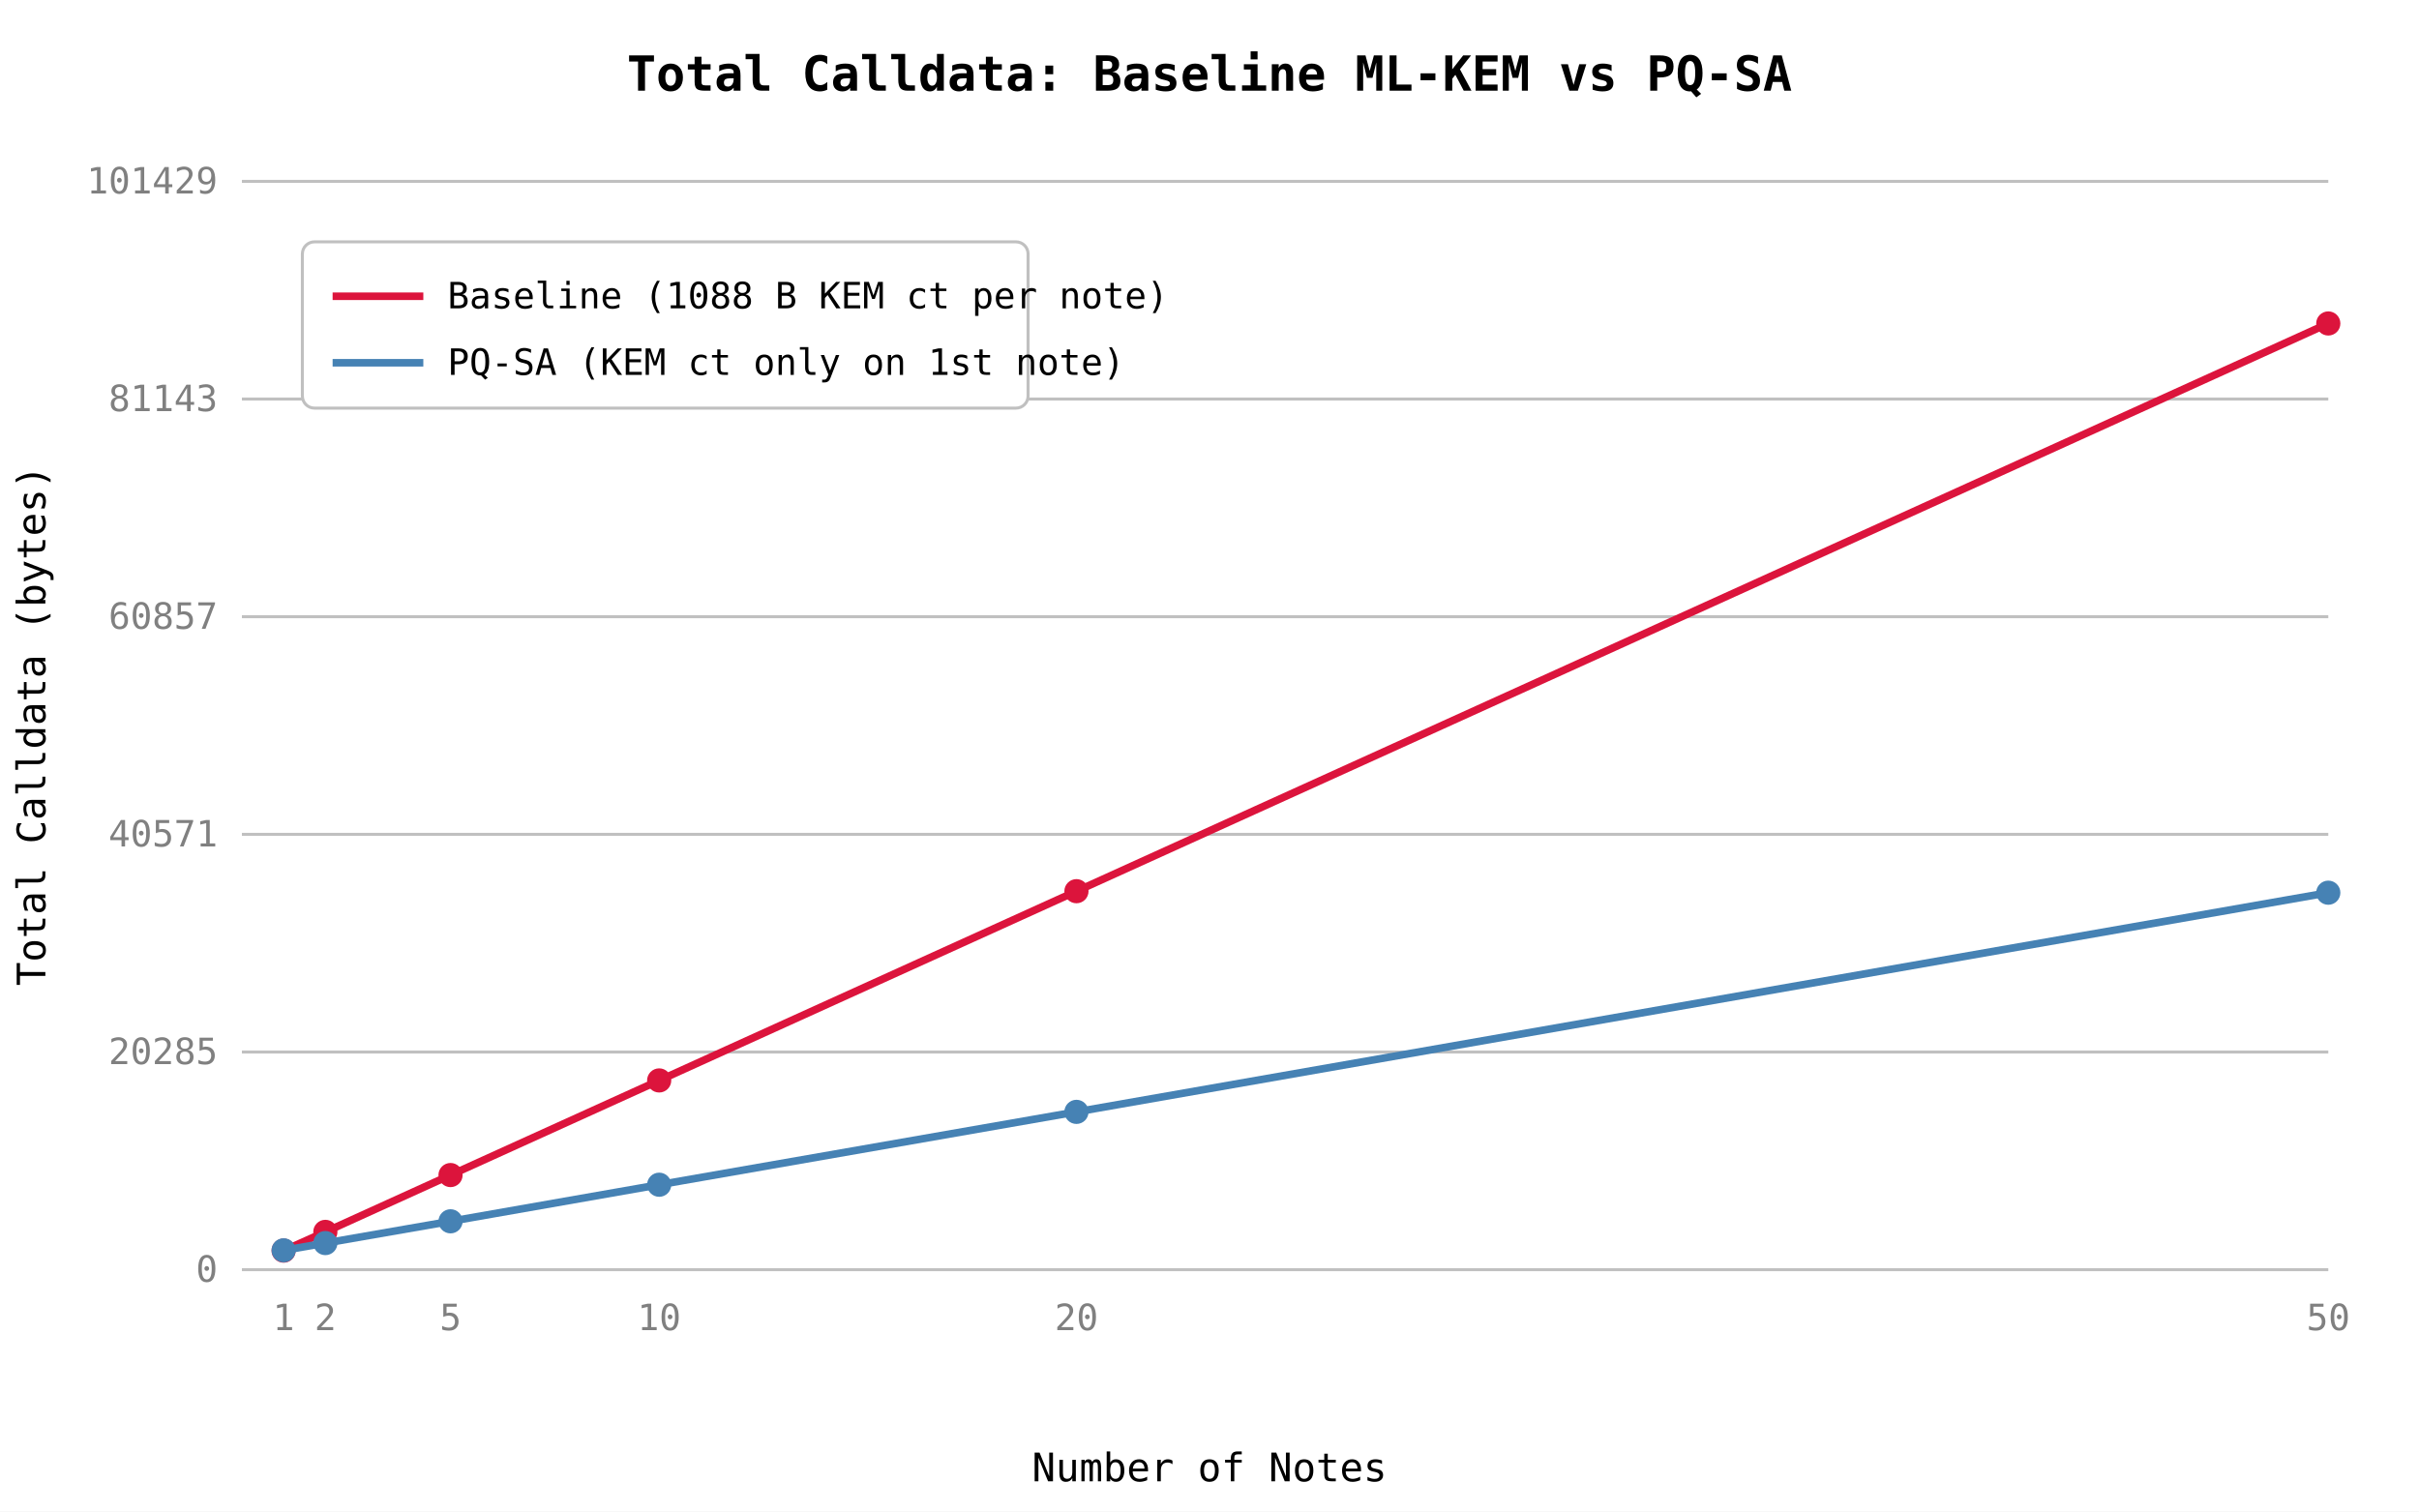
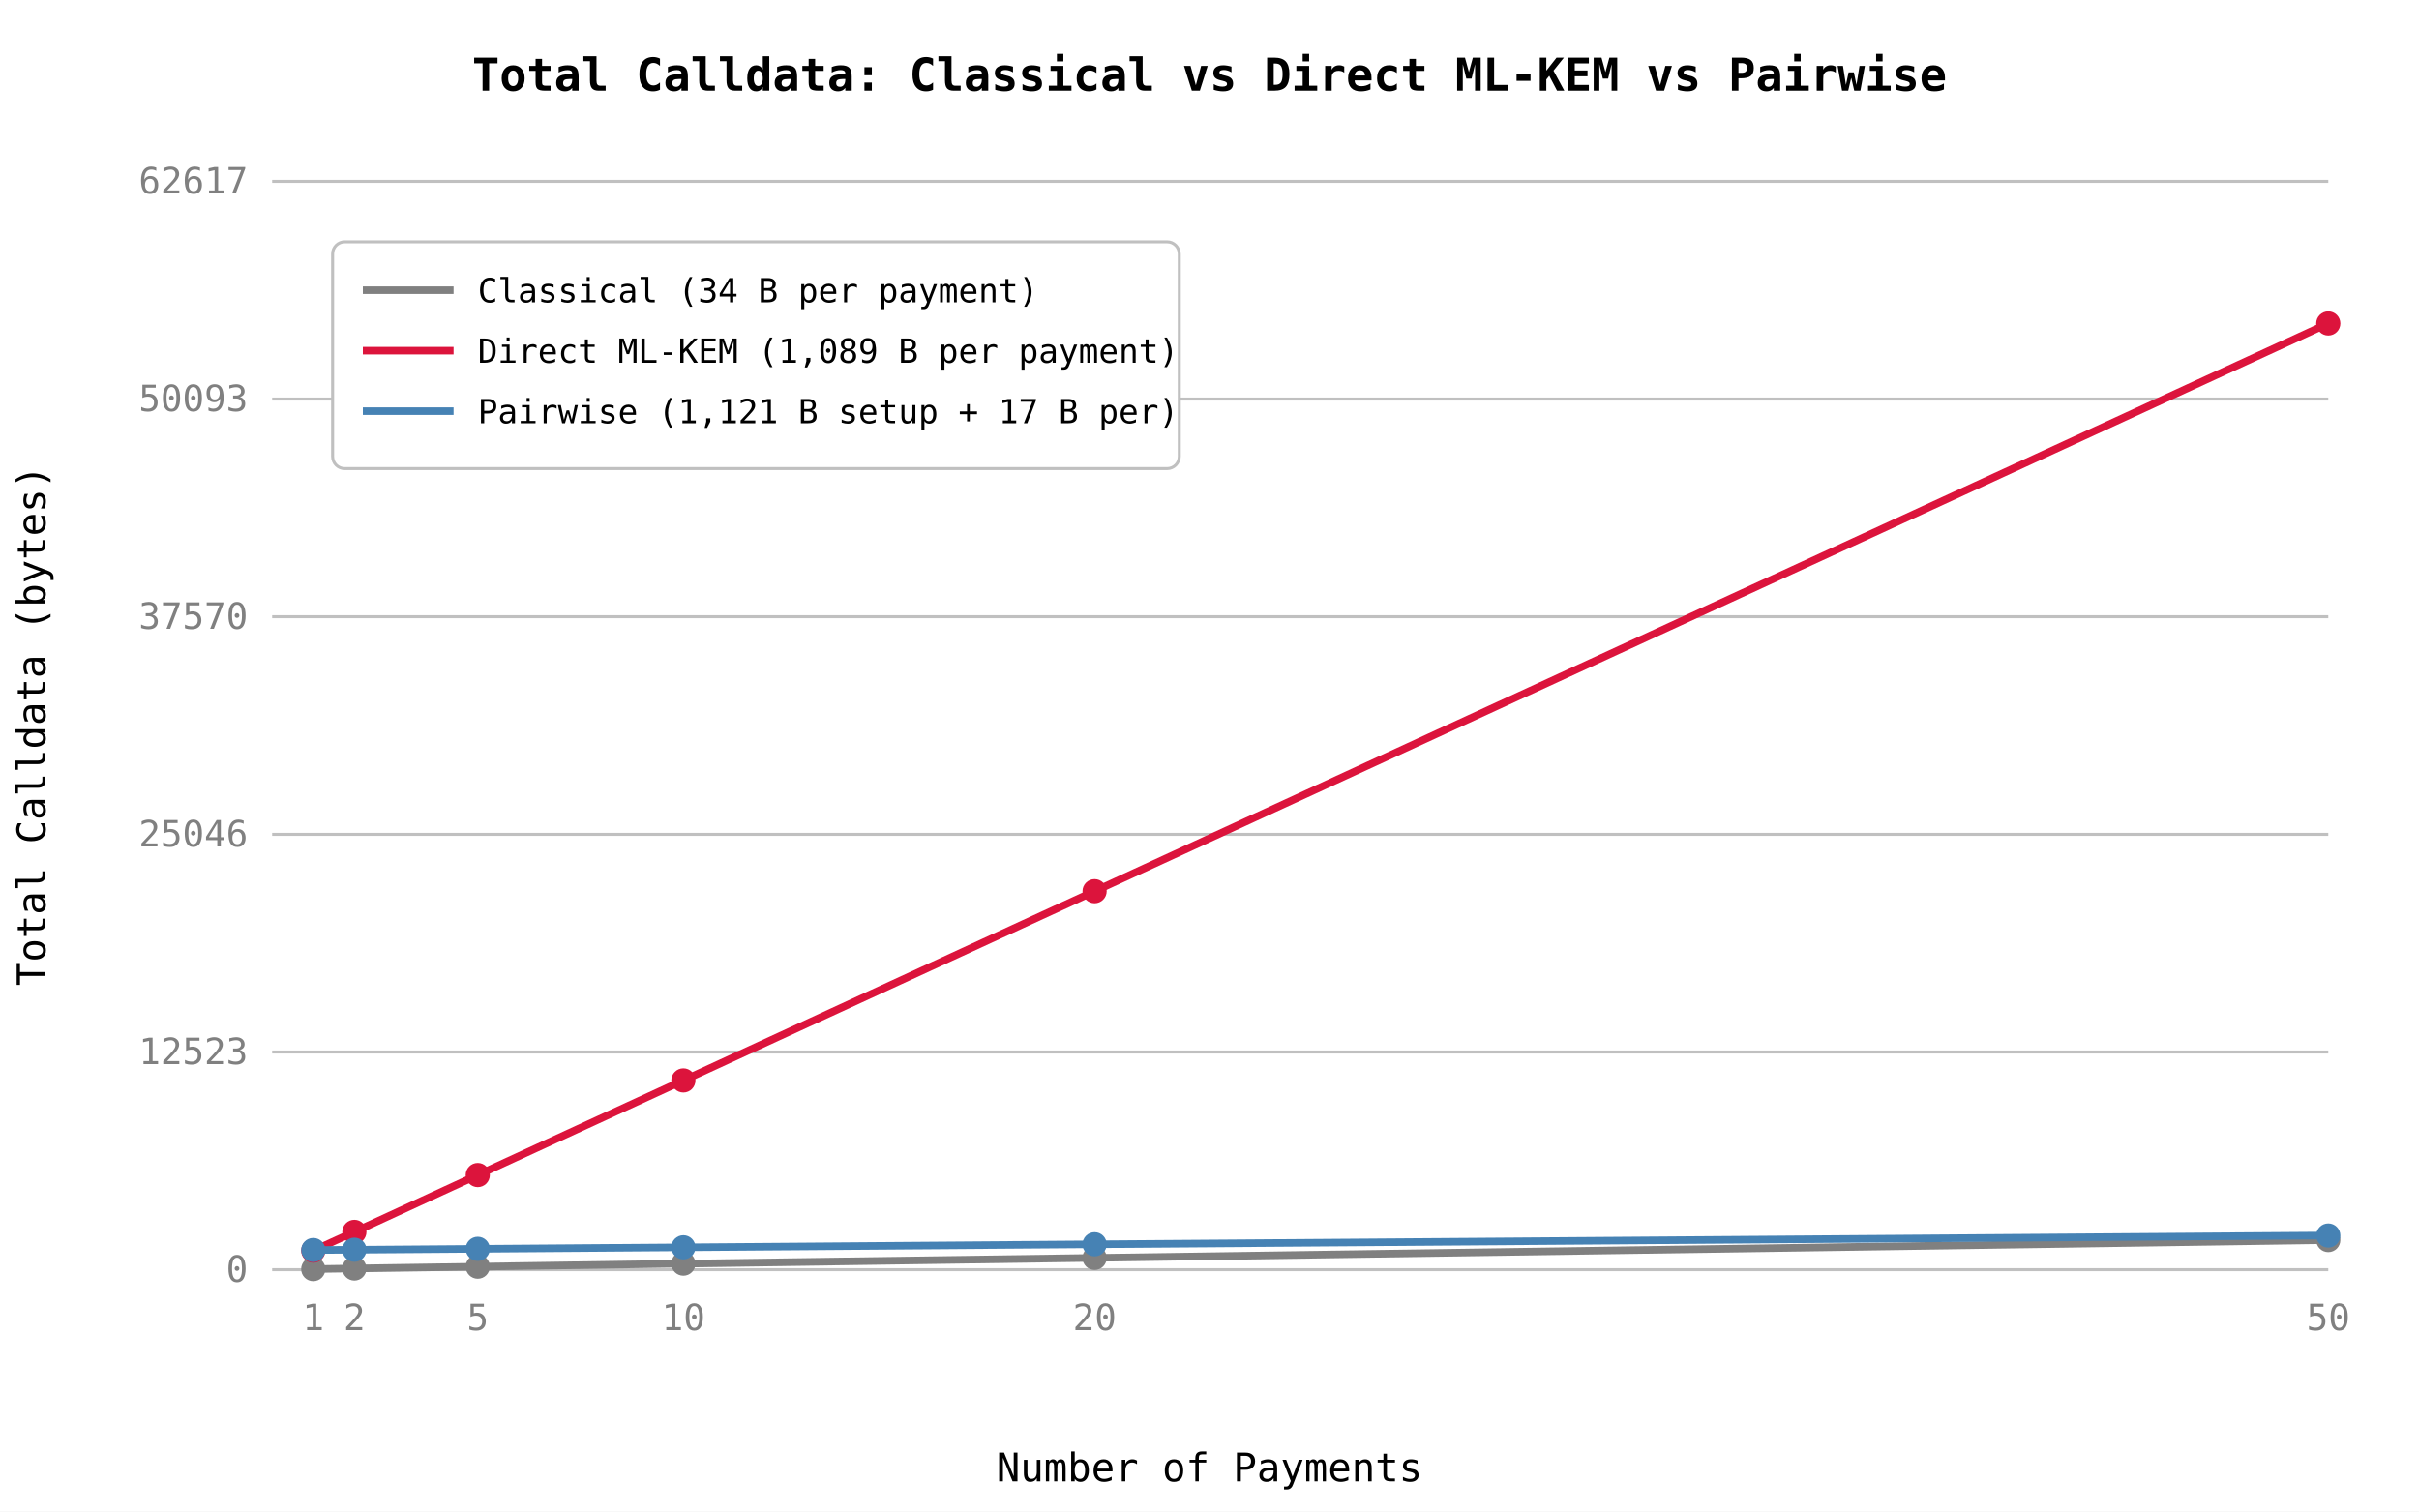
<svg xmlns="http://www.w3.org/2000/svg" viewBox="0 0 800 500" font-family="monospace" font-size="12">
  <rect width="800" height="500" fill="white" />
-   <text x="400" y="30" font-size="16" font-weight="bold" text-anchor="middle">Total Calldata: Baseline ML-KEM vs PQ-SA</text>
-   <line x1="80" y1="420" x2="770" y2="420" stroke="silver" />
-   <text x="72" y="424" text-anchor="end" fill="gray">0</text>
-   <line x1="80" y1="348" x2="770" y2="348" stroke="silver" />
-   <text x="72" y="352" text-anchor="end" fill="gray">20285</text>
-   <line x1="80" y1="276" x2="770" y2="276" stroke="silver" />
-   <text x="72" y="280" text-anchor="end" fill="gray">40571</text>
-   <line x1="80" y1="204" x2="770" y2="204" stroke="silver" />
-   <text x="72" y="208" text-anchor="end" fill="gray">60857</text>
-   <line x1="80" y1="132" x2="770" y2="132" stroke="silver" />
-   <text x="72" y="136" text-anchor="end" fill="gray">81143</text>
-   <line x1="80" y1="60" x2="770" y2="60" stroke="silver" />
-   <text x="72" y="64" text-anchor="end" fill="gray">101429</text>
-   <text x="93.8" y="440" text-anchor="middle" fill="gray">1</text>
-   <text x="107.6" y="440" text-anchor="middle" fill="gray">2</text>
-   <text x="149" y="440" text-anchor="middle" fill="gray">5</text>
-   <text x="218" y="440" text-anchor="middle" fill="gray">10</text>
-   <text x="356" y="440" text-anchor="middle" fill="gray">20</text>
+   <text x="400" y="30" font-size="15" font-weight="bold" text-anchor="middle">Total Calldata: Classical vs Direct ML-KEM vs Pairwise</text>
+   <line x1="90" y1="420" x2="770" y2="420" stroke="silver" />
+   <text x="82" y="424" text-anchor="end" fill="gray">0</text>
+   <line x1="90" y1="348" x2="770" y2="348" stroke="silver" />
+   <text x="82" y="352" text-anchor="end" fill="gray">12523</text>
+   <line x1="90" y1="276" x2="770" y2="276" stroke="silver" />
+   <text x="82" y="280" text-anchor="end" fill="gray">25046</text>
+   <line x1="90" y1="204" x2="770" y2="204" stroke="silver" />
+   <text x="82" y="208" text-anchor="end" fill="gray">37570</text>
+   <line x1="90" y1="132" x2="770" y2="132" stroke="silver" />
+   <text x="82" y="136" text-anchor="end" fill="gray">50093</text>
+   <line x1="90" y1="60" x2="770" y2="60" stroke="silver" />
+   <text x="82" y="64" text-anchor="end" fill="gray">62617</text>
+   <text x="103.6" y="440" text-anchor="middle" fill="gray">1</text>
+   <text x="117.2" y="440" text-anchor="middle" fill="gray">2</text>
+   <text x="158" y="440" text-anchor="middle" fill="gray">5</text>
+   <text x="226" y="440" text-anchor="middle" fill="gray">10</text>
+   <text x="362" y="440" text-anchor="middle" fill="gray">20</text>
  <text x="770" y="440" text-anchor="middle" fill="gray">50</text>
-   <text x="400" y="490" text-anchor="middle" font-size="13">Number of Notes</text>
+   <text x="400" y="490" text-anchor="middle" font-size="13">Number of Payments</text>
  <text x="15" y="240" text-anchor="middle" font-size="13" transform="rotate(-90, 15, 240)">Total Calldata (bytes)</text>
-   <polyline points="93.8,413.7 107.6,407.5 149.0,388.7 218.0,357.4 356.0,294.8 770.0,107.0" fill="none" stroke="crimson" stroke-width="2.5" />
-   <circle cx="93.8" cy="413.7" r="4" fill="crimson" />
-   <circle cx="107.6" cy="407.5" r="4" fill="crimson" />
-   <circle cx="149.0" cy="388.7" r="4" fill="crimson" />
-   <circle cx="218.0" cy="357.4" r="4" fill="crimson" />
-   <circle cx="356.0" cy="294.8" r="4" fill="crimson" />
+   <polyline points="103.6,419.8 117.2,419.6 158.0,419.0 226.0,418.0 362.0,416.1 770.0,410.2" fill="none" stroke="gray" stroke-width="2.5" />
+   <circle cx="103.6" cy="419.8" r="4" fill="gray" />
+   <circle cx="117.2" cy="419.6" r="4" fill="gray" />
+   <circle cx="158.0" cy="419.0" r="4" fill="gray" />
+   <circle cx="226.0" cy="418.0" r="4" fill="gray" />
+   <circle cx="362.0" cy="416.1" r="4" fill="gray" />
+   <circle cx="770.0" cy="410.2" r="4" fill="gray" />
+   <polyline points="103.6,413.7 117.2,407.5 158.0,388.7 226.0,357.4 362.0,294.8 770.0,107.0" fill="none" stroke="crimson" stroke-width="2.5" />
+   <circle cx="103.6" cy="413.7" r="4" fill="crimson" />
+   <circle cx="117.2" cy="407.5" r="4" fill="crimson" />
+   <circle cx="158.0" cy="388.7" r="4" fill="crimson" />
+   <circle cx="226.0" cy="357.4" r="4" fill="crimson" />
+   <circle cx="362.0" cy="294.8" r="4" fill="crimson" />
  <circle cx="770.0" cy="107.0" r="4" fill="crimson" />
-   <polyline points="93.8,413.6 107.6,411.2 149.0,404.0 218.0,391.9 356.0,367.8 770.0,295.3" fill="none" stroke="steelblue" stroke-width="2.5" />
-   <circle cx="93.8" cy="413.6" r="4" fill="steelblue" />
-   <circle cx="107.6" cy="411.2" r="4" fill="steelblue" />
-   <circle cx="149.0" cy="404.0" r="4" fill="steelblue" />
-   <circle cx="218.0" cy="391.9" r="4" fill="steelblue" />
-   <circle cx="356.0" cy="367.8" r="4" fill="steelblue" />
-   <circle cx="770.0" cy="295.3" r="4" fill="steelblue" />
-   <rect x="100" y="80" width="240" height="55" fill="white" stroke="silver" rx="4" />
-   <line x1="110" y1="98" x2="140" y2="98" stroke="crimson" stroke-width="2.5" />
-   <text x="148" y="102" font-size="12">Baseline (1088 B KEM ct per note)</text>
-   <line x1="110" y1="120" x2="140" y2="120" stroke="steelblue" stroke-width="2.5" />
-   <text x="148" y="124" font-size="12">PQ-SA (KEM ct only on 1st note)</text>
+   <polyline points="103.6,413.5 117.2,413.4 158.0,413.1 226.0,412.6 362.0,411.6 770.0,408.7" fill="none" stroke="steelblue" stroke-width="2.5" />
+   <circle cx="103.6" cy="413.5" r="4" fill="steelblue" />
+   <circle cx="117.2" cy="413.4" r="4" fill="steelblue" />
+   <circle cx="158.0" cy="413.1" r="4" fill="steelblue" />
+   <circle cx="226.0" cy="412.6" r="4" fill="steelblue" />
+   <circle cx="362.0" cy="411.6" r="4" fill="steelblue" />
+   <circle cx="770.0" cy="408.7" r="4" fill="steelblue" />
+   <rect x="110" y="80" width="280" height="75" fill="white" stroke="silver" rx="4" />
+   <line x1="120" y1="96" x2="150" y2="96" stroke="gray" stroke-width="2.5" />
+   <text x="158" y="100" font-size="11">Classical (34 B per payment)</text>
+   <line x1="120" y1="116" x2="150" y2="116" stroke="crimson" stroke-width="2.5" />
+   <text x="158" y="120" font-size="11">Direct ML-KEM (1,089 B per payment)</text>
+   <line x1="120" y1="136" x2="150" y2="136" stroke="steelblue" stroke-width="2.5" />
+   <text x="158" y="140" font-size="11">Pairwise (1,121 B setup + 17 B per)</text>
</svg>
